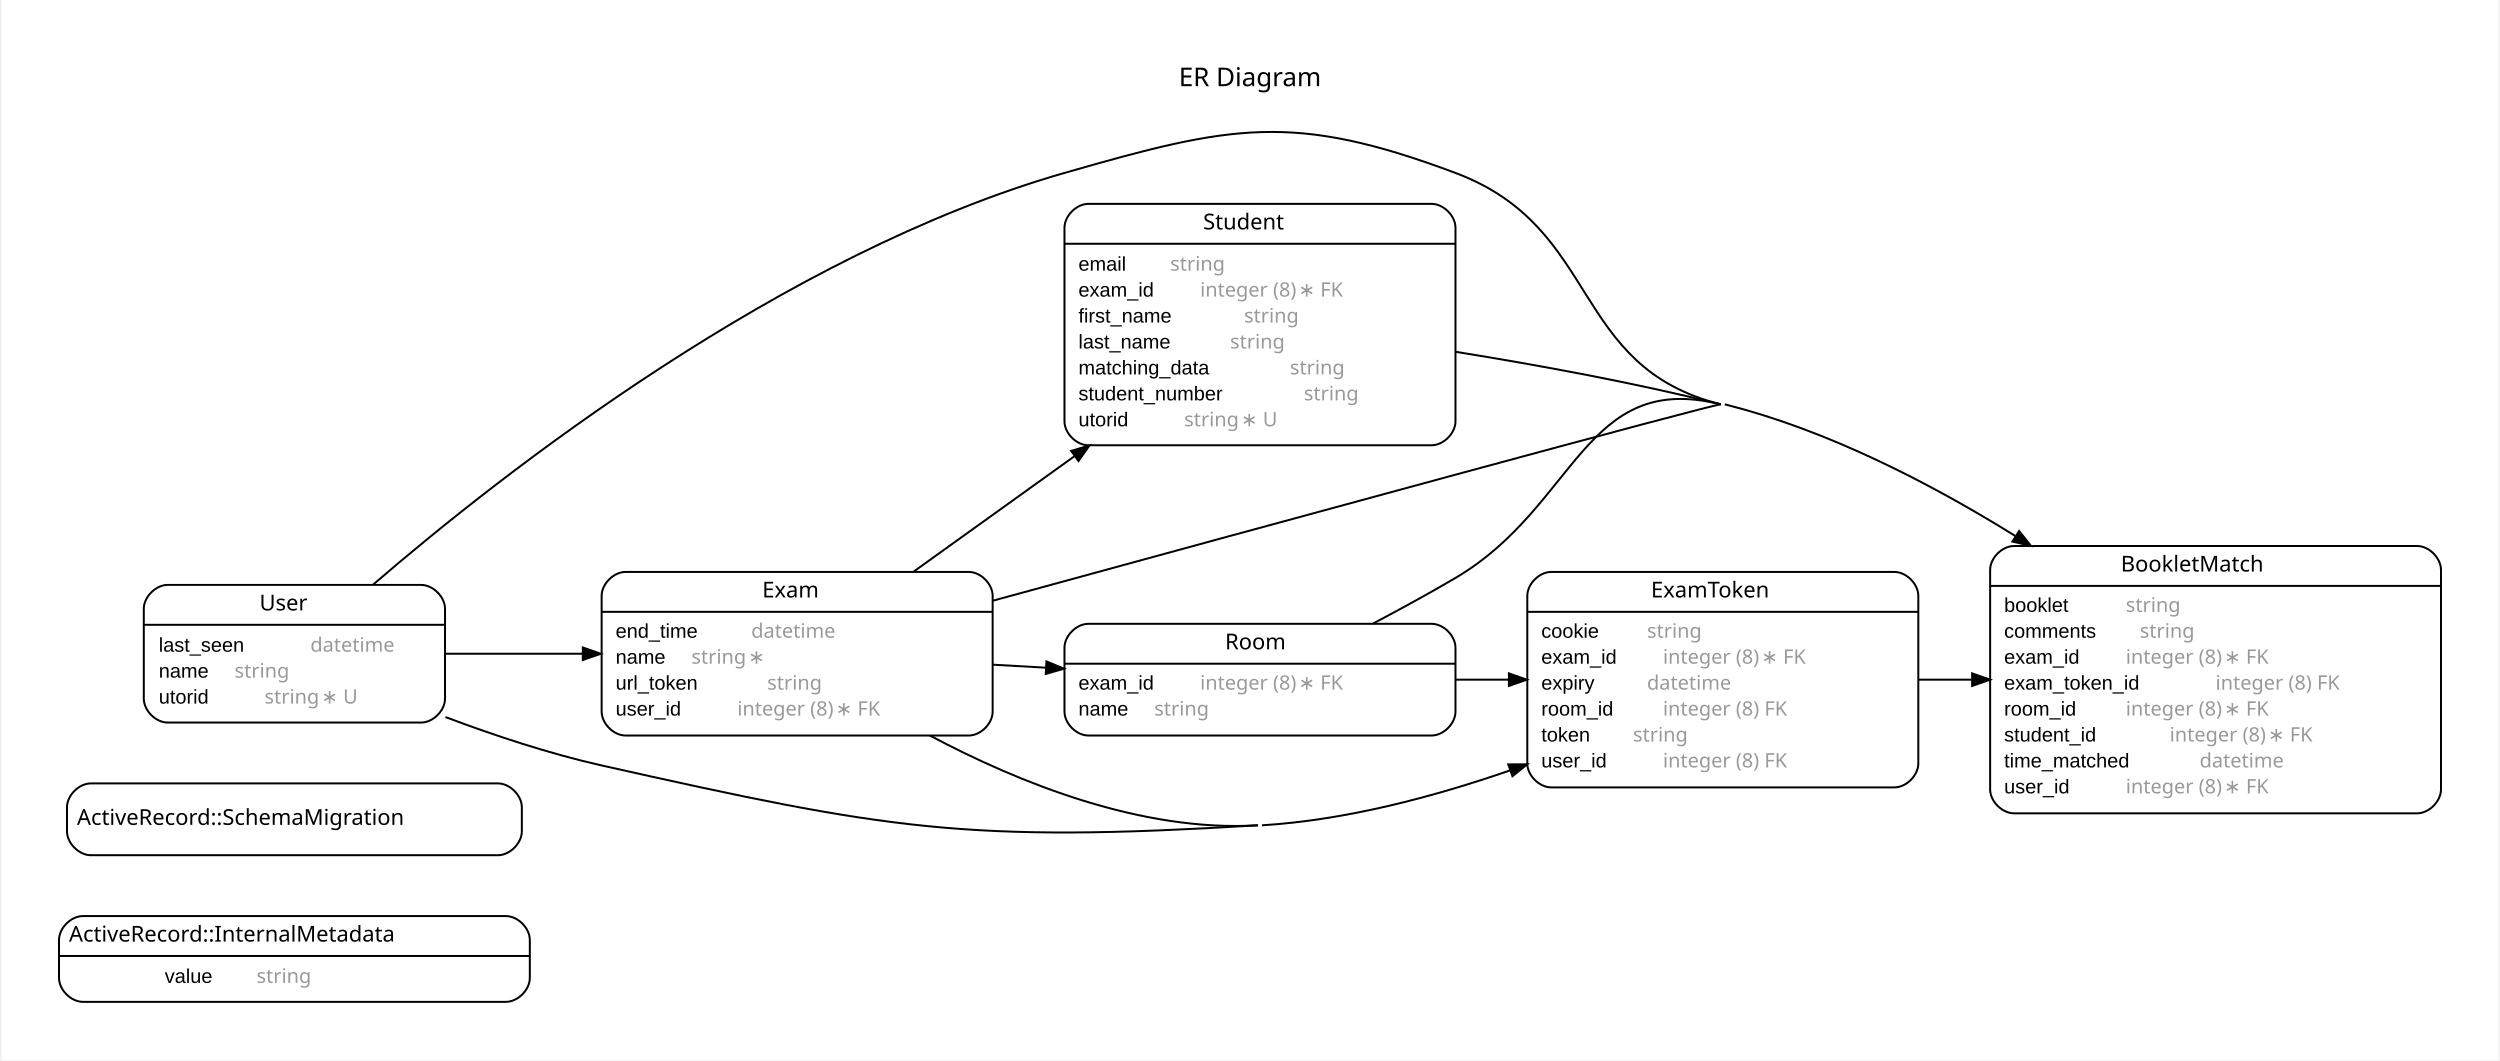
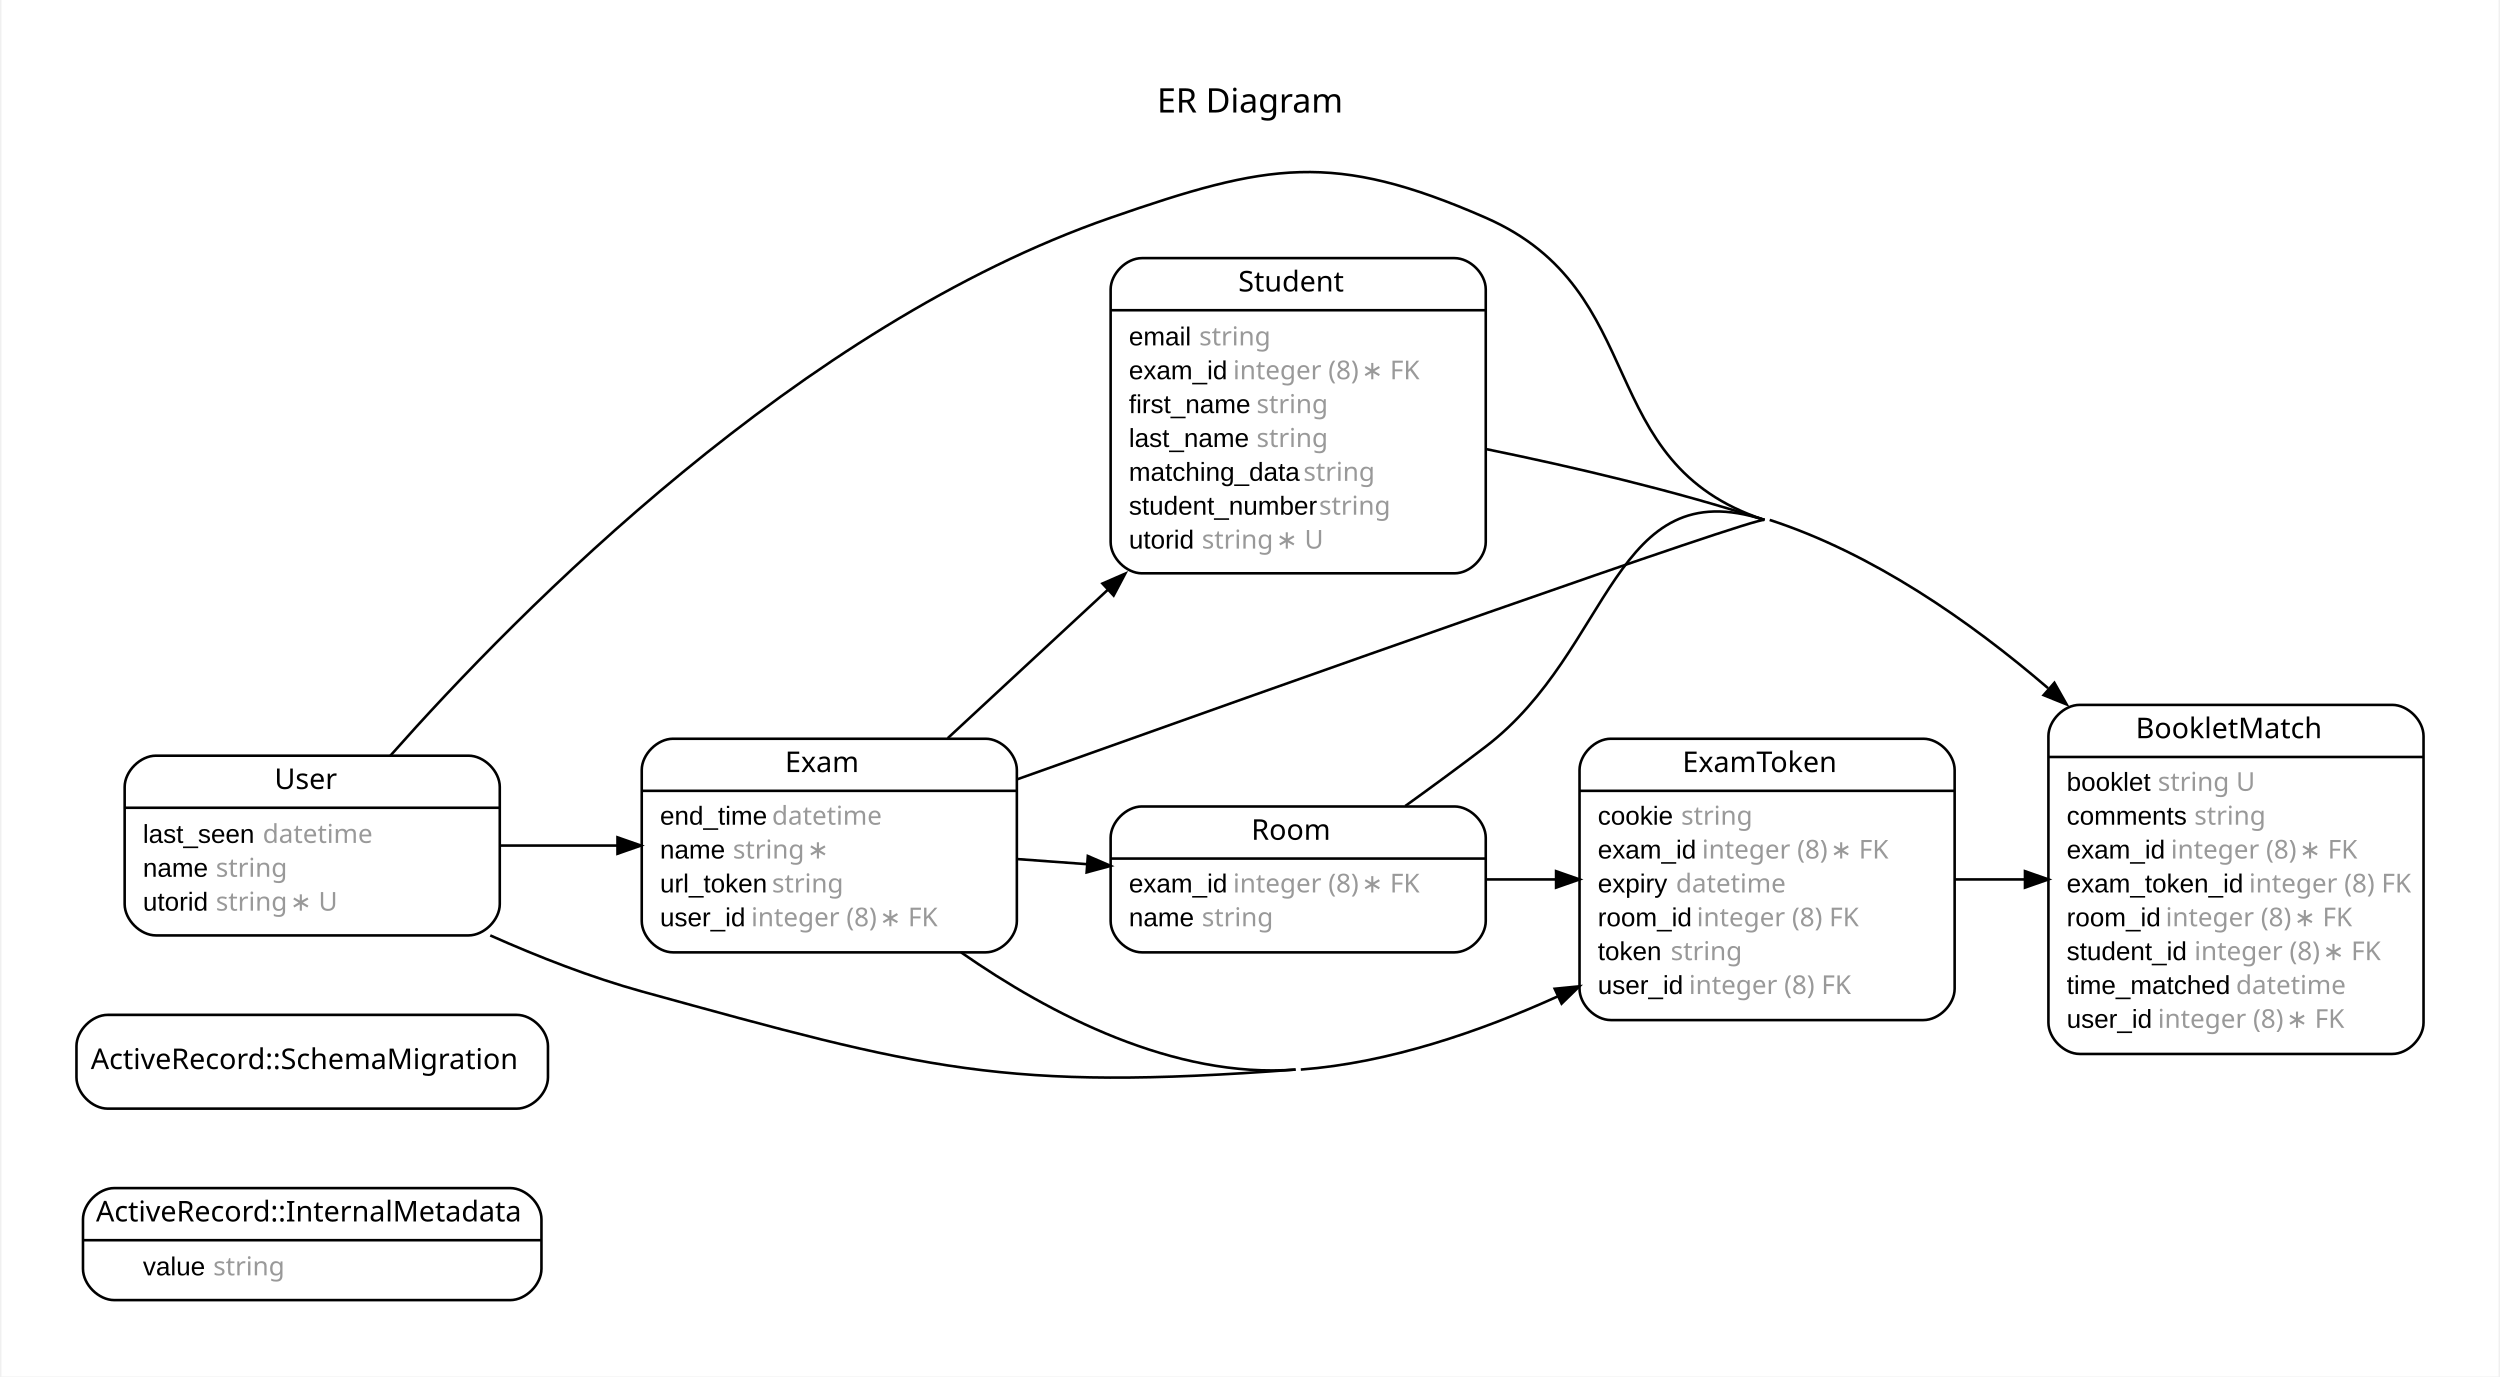
- <svg xmlns="http://www.w3.org/2000/svg" width="1252pt" height="531pt" viewBox="0.00 0.00 1251.60 531.49">
-   <g id="graph0" class="graph" transform="scale(1 1) rotate(0) translate(28.8 502.69)">
-     <polygon fill="white" stroke="transparent" points="-28.8,28.8 -28.8,-502.69 1222.8,-502.69 1222.8,28.8 -28.8,28.8" />
-     <text text-anchor="middle" x="597" y="-459.49" font-family="Arial Bold" font-size="13.00">ER Diagram</text>
+ <svg xmlns="http://www.w3.org/2000/svg" width="959pt" height="528pt" viewBox="0.00 0.00 958.60 528.39">
+   <g id="graph0" class="graph" transform="scale(1 1) rotate(0) translate(28.8 499.59)">
+     <polygon fill="white" stroke="transparent" points="-28.8,28.8 -28.8,-499.59 929.8,-499.59 929.8,28.8 -28.8,28.8" />
+     <text text-anchor="middle" x="450.5" y="-456.39" font-family="Arial Bold" font-size="13.00">ER Diagram</text>
    <g id="node1" class="node">
-       <path fill="none" stroke="black" d="M12,-0.5C12,-0.5 224,-0.5 224,-0.5 230,-0.5 236,-6.5 236,-12.5 236,-12.5 236,-31.5 236,-31.5 236,-37.5 230,-43.5 224,-43.5 224,-43.5 12,-43.5 12,-43.5 6,-43.5 0,-37.5 0,-31.5 0,-31.5 0,-12.5 0,-12.5 0,-6.5 6,-0.5 12,-0.5" />
-       <text text-anchor="start" x="5" y="-30.7" font-family="Arial Bold" font-size="11.00">ActiveRecord::InternalMetadata</text>
-       <polyline fill="none" stroke="black" points="0,-23.5 236,-23.5 " />
-       <text text-anchor="start" x="53" y="-10" font-family="Arial" font-size="10.00">value </text>
-       <text text-anchor="start" x="99" y="-10" font-family="Arial Italic" font-size="10.00" fill="#999999">string</text>
+       <path fill="none" stroke="black" d="M14.5,-0.5C14.5,-0.5 166.5,-0.5 166.5,-0.5 172.5,-0.5 178.5,-6.5 178.5,-12.5 178.5,-12.5 178.5,-31.5 178.5,-31.5 178.5,-37.5 172.5,-43.5 166.5,-43.5 166.5,-43.5 14.5,-43.5 14.5,-43.5 8.5,-43.5 2.5,-37.5 2.5,-31.5 2.5,-31.5 2.5,-12.5 2.5,-12.5 2.5,-6.5 8.5,-0.5 14.5,-0.5" />
+       <text text-anchor="start" x="7.5" y="-30.7" font-family="Arial Bold" font-size="11.00">ActiveRecord::InternalMetadata</text>
+       <polyline fill="none" stroke="black" points="2.5,-23.5 178.5,-23.5 " />
+       <text text-anchor="start" x="25.5" y="-10" font-family="Arial" font-size="10.00">value </text>
+       <text text-anchor="start" x="52.5" y="-10" font-family="Arial Italic" font-size="10.00" fill="#999999">string</text>
    </g>
    <g id="node2" class="node">
-       <path fill="none" stroke="black" d="M16,-74C16,-74 220,-74 220,-74 226,-74 232,-80 232,-86 232,-86 232,-98 232,-98 232,-104 226,-110 220,-110 220,-110 16,-110 16,-110 10,-110 4,-104 4,-98 4,-98 4,-86 4,-86 4,-80 10,-74 16,-74" />
-       <text text-anchor="start" x="9" y="-89.2" font-family="Arial Bold" font-size="11.00">ActiveRecord::SchemaMigration</text>
+       <path fill="none" stroke="black" d="M12,-74C12,-74 169,-74 169,-74 175,-74 181,-80 181,-86 181,-86 181,-98 181,-98 181,-104 175,-110 169,-110 169,-110 12,-110 12,-110 6,-110 0,-104 0,-98 0,-98 0,-86 0,-86 0,-80 6,-74 12,-74" />
+       <text text-anchor="start" x="5.5" y="-89.2" font-family="Arial Bold" font-size="11.00">ActiveRecord::SchemaMigration</text>
    </g>
    <g id="node3" class="node">
-       <path fill="none" stroke="black" d="M980,-95C980,-95 1182,-95 1182,-95 1188,-95 1194,-101 1194,-107 1194,-107 1194,-217 1194,-217 1194,-223 1188,-229 1182,-229 1182,-229 980,-229 980,-229 974,-229 968,-223 968,-217 968,-217 968,-107 968,-107 968,-101 974,-95 980,-95" />
-       <text text-anchor="start" x="1033.5" y="-216.2" font-family="Arial Bold" font-size="11.00">BookletMatch</text>
-       <polyline fill="none" stroke="black" points="968,-209 1194,-209 " />
-       <text text-anchor="start" x="975" y="-196" font-family="Arial" font-size="10.00">booklet </text>
-       <text text-anchor="start" x="1036" y="-196" font-family="Arial Italic" font-size="10.00" fill="#999999">string</text>
-       <text text-anchor="start" x="975" y="-183" font-family="Arial" font-size="10.00">comments </text>
-       <text text-anchor="start" x="1043" y="-183" font-family="Arial Italic" font-size="10.00" fill="#999999">string</text>
-       <text text-anchor="start" x="975" y="-170" font-family="Arial" font-size="10.00">exam_id </text>
-       <text text-anchor="start" x="1036" y="-170" font-family="Arial Italic" font-size="10.00" fill="#999999">integer (8) ∗ FK</text>
-       <text text-anchor="start" x="975" y="-157" font-family="Arial" font-size="10.00">exam_token_id </text>
-       <text text-anchor="start" x="1081" y="-157" font-family="Arial Italic" font-size="10.00" fill="#999999">integer (8) FK</text>
-       <text text-anchor="start" x="975" y="-144" font-family="Arial" font-size="10.00">room_id </text>
-       <text text-anchor="start" x="1036" y="-144" font-family="Arial Italic" font-size="10.00" fill="#999999">integer (8) ∗ FK</text>
-       <text text-anchor="start" x="975" y="-131" font-family="Arial" font-size="10.00">student_id </text>
-       <text text-anchor="start" x="1058" y="-131" font-family="Arial Italic" font-size="10.00" fill="#999999">integer (8) ∗ FK</text>
-       <text text-anchor="start" x="975" y="-118" font-family="Arial" font-size="10.00">time_matched </text>
-       <text text-anchor="start" x="1073" y="-118" font-family="Arial Italic" font-size="10.00" fill="#999999">datetime</text>
-       <text text-anchor="start" x="975" y="-105" font-family="Arial" font-size="10.00">user_id </text>
-       <text text-anchor="start" x="1036" y="-105" font-family="Arial Italic" font-size="10.00" fill="#999999">integer (8) ∗ FK</text>
+       <path fill="none" stroke="black" d="M769,-95C769,-95 889,-95 889,-95 895,-95 901,-101 901,-107 901,-107 901,-217 901,-217 901,-223 895,-229 889,-229 889,-229 769,-229 769,-229 763,-229 757,-223 757,-217 757,-217 757,-107 757,-107 757,-101 763,-95 769,-95" />
+       <text text-anchor="start" x="790.5" y="-216.2" font-family="Arial Bold" font-size="11.00">BookletMatch</text>
+       <polyline fill="none" stroke="black" points="757,-209 901,-209 " />
+       <text text-anchor="start" x="764" y="-196" font-family="Arial" font-size="10.00">booklet </text>
+       <text text-anchor="start" x="799" y="-196" font-family="Arial Italic" font-size="10.00" fill="#999999">string U</text>
+       <text text-anchor="start" x="764" y="-183" font-family="Arial" font-size="10.00">comments </text>
+       <text text-anchor="start" x="813" y="-183" font-family="Arial Italic" font-size="10.00" fill="#999999">string</text>
+       <text text-anchor="start" x="764" y="-170" font-family="Arial" font-size="10.00">exam_id </text>
+       <text text-anchor="start" x="804" y="-170" font-family="Arial Italic" font-size="10.00" fill="#999999">integer (8) ∗ FK</text>
+       <text text-anchor="start" x="764" y="-157" font-family="Arial" font-size="10.00">exam_token_id </text>
+       <text text-anchor="start" x="834" y="-157" font-family="Arial Italic" font-size="10.00" fill="#999999">integer (8) FK</text>
+       <text text-anchor="start" x="764" y="-144" font-family="Arial" font-size="10.00">room_id </text>
+       <text text-anchor="start" x="802" y="-144" font-family="Arial Italic" font-size="10.00" fill="#999999">integer (8) ∗ FK</text>
+       <text text-anchor="start" x="764" y="-131" font-family="Arial" font-size="10.00">student_id </text>
+       <text text-anchor="start" x="813" y="-131" font-family="Arial Italic" font-size="10.00" fill="#999999">integer (8) ∗ FK</text>
+       <text text-anchor="start" x="764" y="-118" font-family="Arial" font-size="10.00">time_matched </text>
+       <text text-anchor="start" x="829" y="-118" font-family="Arial Italic" font-size="10.00" fill="#999999">datetime</text>
+       <text text-anchor="start" x="764" y="-105" font-family="Arial" font-size="10.00">user_id </text>
+       <text text-anchor="start" x="799" y="-105" font-family="Arial Italic" font-size="10.00" fill="#999999">integer (8) ∗ FK</text>
    </g>
    <g id="node4" class="node">
-       <path fill="none" stroke="black" d="M284,-134C284,-134 456,-134 456,-134 462,-134 468,-140 468,-146 468,-146 468,-204 468,-204 468,-210 462,-216 456,-216 456,-216 284,-216 284,-216 278,-216 272,-210 272,-204 272,-204 272,-146 272,-146 272,-140 278,-134 284,-134" />
-       <text text-anchor="start" x="352.5" y="-203.2" font-family="Arial Bold" font-size="11.00">Exam</text>
-       <polyline fill="none" stroke="black" points="272,-196 468,-196 " />
-       <text text-anchor="start" x="279" y="-183" font-family="Arial" font-size="10.00">end_time </text>
-       <text text-anchor="start" x="347" y="-183" font-family="Arial Italic" font-size="10.00" fill="#999999">datetime</text>
-       <text text-anchor="start" x="279" y="-170" font-family="Arial" font-size="10.00">name </text>
-       <text text-anchor="start" x="317" y="-170" font-family="Arial Italic" font-size="10.00" fill="#999999">string ∗</text>
-       <text text-anchor="start" x="279" y="-157" font-family="Arial" font-size="10.00">url_token </text>
-       <text text-anchor="start" x="355" y="-157" font-family="Arial Italic" font-size="10.00" fill="#999999">string</text>
-       <text text-anchor="start" x="279" y="-144" font-family="Arial" font-size="10.00">user_id </text>
-       <text text-anchor="start" x="340" y="-144" font-family="Arial Italic" font-size="10.00" fill="#999999">integer (8) ∗ FK</text>
+       <path fill="none" stroke="black" d="M229,-134C229,-134 349,-134 349,-134 355,-134 361,-140 361,-146 361,-146 361,-204 361,-204 361,-210 355,-216 349,-216 349,-216 229,-216 229,-216 223,-216 217,-210 217,-204 217,-204 217,-146 217,-146 217,-140 223,-134 229,-134" />
+       <text text-anchor="start" x="272" y="-203.2" font-family="Arial Bold" font-size="11.00">Exam</text>
+       <polyline fill="none" stroke="black" points="217,-196 361,-196 " />
+       <text text-anchor="start" x="224" y="-183" font-family="Arial" font-size="10.00">end_time </text>
+       <text text-anchor="start" x="267" y="-183" font-family="Arial Italic" font-size="10.00" fill="#999999">datetime</text>
+       <text text-anchor="start" x="224" y="-170" font-family="Arial" font-size="10.00">name </text>
+       <text text-anchor="start" x="252" y="-170" font-family="Arial Italic" font-size="10.00" fill="#999999">string ∗</text>
+       <text text-anchor="start" x="224" y="-157" font-family="Arial" font-size="10.00">url_token </text>
+       <text text-anchor="start" x="267" y="-157" font-family="Arial Italic" font-size="10.00" fill="#999999">string</text>
+       <text text-anchor="start" x="224" y="-144" font-family="Arial" font-size="10.00">user_id </text>
+       <text text-anchor="start" x="259" y="-144" font-family="Arial Italic" font-size="10.00" fill="#999999">integer (8) ∗ FK</text>
    </g>
    <g id="edge4" class="edge">
-       <path fill="none" stroke="black" d="M468.1,-201.58C602.93,-238.45 830.73,-300.57 833,-300" />
+       <path fill="none" stroke="black" d="M361.13,-200.43C464.5,-237.32 644.43,-301.16 648,-300" />
    </g>
    <g id="node5" class="node">
-       <path fill="none" stroke="black" d="M748,-108C748,-108 920,-108 920,-108 926,-108 932,-114 932,-120 932,-120 932,-204 932,-204 932,-210 926,-216 920,-216 920,-216 748,-216 748,-216 742,-216 736,-210 736,-204 736,-204 736,-120 736,-120 736,-114 742,-108 748,-108" />
-       <text text-anchor="start" x="798" y="-203.2" font-family="Arial Bold" font-size="11.00">ExamToken</text>
-       <polyline fill="none" stroke="black" points="736,-196 932,-196 " />
-       <text text-anchor="start" x="743" y="-183" font-family="Arial" font-size="10.00">cookie </text>
-       <text text-anchor="start" x="796" y="-183" font-family="Arial Italic" font-size="10.00" fill="#999999">string</text>
-       <text text-anchor="start" x="743" y="-170" font-family="Arial" font-size="10.00">exam_id </text>
-       <text text-anchor="start" x="804" y="-170" font-family="Arial Italic" font-size="10.00" fill="#999999">integer (8) ∗ FK</text>
-       <text text-anchor="start" x="743" y="-157" font-family="Arial" font-size="10.00">expiry </text>
-       <text text-anchor="start" x="796" y="-157" font-family="Arial Italic" font-size="10.00" fill="#999999">datetime</text>
-       <text text-anchor="start" x="743" y="-144" font-family="Arial" font-size="10.00">room_id </text>
-       <text text-anchor="start" x="804" y="-144" font-family="Arial Italic" font-size="10.00" fill="#999999">integer (8) FK</text>
-       <text text-anchor="start" x="743" y="-131" font-family="Arial" font-size="10.00">token </text>
-       <text text-anchor="start" x="789" y="-131" font-family="Arial Italic" font-size="10.00" fill="#999999">string</text>
-       <text text-anchor="start" x="743" y="-118" font-family="Arial" font-size="10.00">user_id </text>
-       <text text-anchor="start" x="804" y="-118" font-family="Arial Italic" font-size="10.00" fill="#999999">integer (8) FK</text>
+       <path fill="none" stroke="black" d="M589,-108C589,-108 709,-108 709,-108 715,-108 721,-114 721,-120 721,-120 721,-204 721,-204 721,-210 715,-216 709,-216 709,-216 589,-216 589,-216 583,-216 577,-210 577,-204 577,-204 577,-120 577,-120 577,-114 583,-108 589,-108" />
+       <text text-anchor="start" x="616.5" y="-203.2" font-family="Arial Bold" font-size="11.00">ExamToken</text>
+       <polyline fill="none" stroke="black" points="577,-196 721,-196 " />
+       <text text-anchor="start" x="584" y="-183" font-family="Arial" font-size="10.00">cookie </text>
+       <text text-anchor="start" x="616" y="-183" font-family="Arial Italic" font-size="10.00" fill="#999999">string</text>
+       <text text-anchor="start" x="584" y="-170" font-family="Arial" font-size="10.00">exam_id </text>
+       <text text-anchor="start" x="624" y="-170" font-family="Arial Italic" font-size="10.00" fill="#999999">integer (8) ∗ FK</text>
+       <text text-anchor="start" x="584" y="-157" font-family="Arial" font-size="10.00">expiry </text>
+       <text text-anchor="start" x="614" y="-157" font-family="Arial Italic" font-size="10.00" fill="#999999">datetime</text>
+       <text text-anchor="start" x="584" y="-144" font-family="Arial" font-size="10.00">room_id </text>
+       <text text-anchor="start" x="622" y="-144" font-family="Arial Italic" font-size="10.00" fill="#999999">integer (8) FK</text>
+       <text text-anchor="start" x="584" y="-131" font-family="Arial" font-size="10.00">token </text>
+       <text text-anchor="start" x="612" y="-131" font-family="Arial Italic" font-size="10.00" fill="#999999">string</text>
+       <text text-anchor="start" x="584" y="-118" font-family="Arial" font-size="10.00">user_id </text>
+       <text text-anchor="start" x="619" y="-118" font-family="Arial Italic" font-size="10.00" fill="#999999">integer (8) FK</text>
    </g>
    <g id="edge10" class="edge">
-       <path fill="none" stroke="black" d="M436.59,-133.97C481.38,-110.15 542.92,-85.46 601,-89" />
+       <path fill="none" stroke="black" d="M339.61,-133.97C373.78,-110.16 421.29,-85.47 468,-89" />
    </g>
    <g id="node6" class="node">
-       <path fill="none" stroke="black" d="M516,-134C516,-134 688,-134 688,-134 694,-134 700,-140 700,-146 700,-146 700,-178 700,-178 700,-184 694,-190 688,-190 688,-190 516,-190 516,-190 510,-190 504,-184 504,-178 504,-178 504,-146 504,-146 504,-140 510,-134 516,-134" />
-       <text text-anchor="start" x="584.5" y="-177.2" font-family="Arial Bold" font-size="11.00">Room</text>
-       <polyline fill="none" stroke="black" points="504,-170 700,-170 " />
-       <text text-anchor="start" x="511" y="-157" font-family="Arial" font-size="10.00">exam_id </text>
-       <text text-anchor="start" x="572" y="-157" font-family="Arial Italic" font-size="10.00" fill="#999999">integer (8) ∗ FK</text>
-       <text text-anchor="start" x="511" y="-144" font-family="Arial" font-size="10.00">name </text>
-       <text text-anchor="start" x="549" y="-144" font-family="Arial Italic" font-size="10.00" fill="#999999">string</text>
+       <path fill="none" stroke="black" d="M409,-134C409,-134 529,-134 529,-134 535,-134 541,-140 541,-146 541,-146 541,-178 541,-178 541,-184 535,-190 529,-190 529,-190 409,-190 409,-190 403,-190 397,-184 397,-178 397,-178 397,-146 397,-146 397,-140 403,-134 409,-134" />
+       <text text-anchor="start" x="451" y="-177.2" font-family="Arial Bold" font-size="11.00">Room</text>
+       <polyline fill="none" stroke="black" points="397,-170 541,-170 " />
+       <text text-anchor="start" x="404" y="-157" font-family="Arial" font-size="10.00">exam_id </text>
+       <text text-anchor="start" x="444" y="-157" font-family="Arial Italic" font-size="10.00" fill="#999999">integer (8) ∗ FK</text>
+       <text text-anchor="start" x="404" y="-144" font-family="Arial" font-size="10.00">name </text>
+       <text text-anchor="start" x="432" y="-144" font-family="Arial Italic" font-size="10.00" fill="#999999">string</text>
    </g>
    <g id="edge1" class="edge">
-       <path fill="none" stroke="black" d="M468.21,-169.51C476.94,-169.01 485.82,-168.51 494.63,-168.01" />
-       <polygon fill="black" stroke="black" points="494.96,-171.15 503.77,-167.5 494.61,-164.86 494.96,-171.15" />
+       <path fill="none" stroke="black" d="M361.12,-169.81C369.89,-169.17 378.9,-168.51 387.79,-167.86" />
+       <polygon fill="black" stroke="black" points="388.25,-170.98 397,-167.19 387.79,-164.7 388.25,-170.98" />
    </g>
    <g id="node7" class="node">
-       <path fill="none" stroke="black" d="M516,-279.5C516,-279.5 688,-279.5 688,-279.5 694,-279.5 700,-285.5 700,-291.5 700,-291.5 700,-388.5 700,-388.5 700,-394.5 694,-400.5 688,-400.5 688,-400.5 516,-400.5 516,-400.5 510,-400.5 504,-394.5 504,-388.5 504,-388.5 504,-291.5 504,-291.5 504,-285.5 510,-279.5 516,-279.5" />
-       <text text-anchor="start" x="573.5" y="-387.7" font-family="Arial Bold" font-size="11.00">Student</text>
-       <polyline fill="none" stroke="black" points="504,-380.5 700,-380.5 " />
-       <text text-anchor="start" x="511" y="-367" font-family="Arial" font-size="10.00">email </text>
-       <text text-anchor="start" x="557" y="-367" font-family="Arial Italic" font-size="10.00" fill="#999999">string</text>
-       <text text-anchor="start" x="511" y="-354" font-family="Arial" font-size="10.00">exam_id </text>
-       <text text-anchor="start" x="572" y="-354" font-family="Arial Italic" font-size="10.00" fill="#999999">integer (8) ∗ FK</text>
-       <text text-anchor="start" x="511" y="-341" font-family="Arial" font-size="10.00">first_name </text>
-       <text text-anchor="start" x="594" y="-341" font-family="Arial Italic" font-size="10.00" fill="#999999">string</text>
-       <text text-anchor="start" x="511" y="-328" font-family="Arial" font-size="10.00">last_name </text>
-       <text text-anchor="start" x="587" y="-328" font-family="Arial Italic" font-size="10.00" fill="#999999">string</text>
-       <text text-anchor="start" x="511" y="-315" font-family="Arial" font-size="10.00">matching_data </text>
-       <text text-anchor="start" x="617" y="-315" font-family="Arial Italic" font-size="10.00" fill="#999999">string</text>
-       <text text-anchor="start" x="511" y="-302" font-family="Arial" font-size="10.00">student_number </text>
-       <text text-anchor="start" x="624" y="-302" font-family="Arial Italic" font-size="10.00" fill="#999999">string</text>
-       <text text-anchor="start" x="511" y="-289" font-family="Arial" font-size="10.00">utorid </text>
-       <text text-anchor="start" x="564" y="-289" font-family="Arial Italic" font-size="10.00" fill="#999999">string ∗ U</text>
+       <path fill="none" stroke="black" d="M409,-279.5C409,-279.5 529,-279.5 529,-279.5 535,-279.5 541,-285.5 541,-291.5 541,-291.5 541,-388.5 541,-388.5 541,-394.5 535,-400.5 529,-400.5 529,-400.5 409,-400.5 409,-400.5 403,-400.5 397,-394.5 397,-388.5 397,-388.5 397,-291.5 397,-291.5 397,-285.5 403,-279.5 409,-279.5" />
+       <text text-anchor="start" x="446" y="-387.7" font-family="Arial Bold" font-size="11.00">Student</text>
+       <polyline fill="none" stroke="black" points="397,-380.5 541,-380.5 " />
+       <text text-anchor="start" x="404" y="-367" font-family="Arial" font-size="10.00">email </text>
+       <text text-anchor="start" x="431" y="-367" font-family="Arial Italic" font-size="10.00" fill="#999999">string</text>
+       <text text-anchor="start" x="404" y="-354" font-family="Arial" font-size="10.00">exam_id </text>
+       <text text-anchor="start" x="444" y="-354" font-family="Arial Italic" font-size="10.00" fill="#999999">integer (8) ∗ FK</text>
+       <text text-anchor="start" x="404" y="-341" font-family="Arial" font-size="10.00">first_name </text>
+       <text text-anchor="start" x="453" y="-341" font-family="Arial Italic" font-size="10.00" fill="#999999">string</text>
+       <text text-anchor="start" x="404" y="-328" font-family="Arial" font-size="10.00">last_name </text>
+       <text text-anchor="start" x="453" y="-328" font-family="Arial Italic" font-size="10.00" fill="#999999">string</text>
+       <text text-anchor="start" x="404" y="-315" font-family="Arial" font-size="10.00">matching_data </text>
+       <text text-anchor="start" x="471" y="-315" font-family="Arial Italic" font-size="10.00" fill="#999999">string</text>
+       <text text-anchor="start" x="404" y="-302" font-family="Arial" font-size="10.00">student_number </text>
+       <text text-anchor="start" x="477" y="-302" font-family="Arial Italic" font-size="10.00" fill="#999999">string</text>
+       <text text-anchor="start" x="404" y="-289" font-family="Arial" font-size="10.00">utorid </text>
+       <text text-anchor="start" x="432" y="-289" font-family="Arial Italic" font-size="10.00" fill="#999999">string ∗ U</text>
    </g>
    <g id="edge8" class="edge">
-       <path fill="none" stroke="black" d="M428.45,-216.21C452.77,-233.66 481.72,-254.43 508.9,-273.93" />
-       <polygon fill="black" stroke="black" points="507.36,-276.7 516.51,-279.39 511.03,-271.58 507.36,-276.7" />
+       <path fill="none" stroke="black" d="M334.46,-216.21C353.04,-233.44 375.12,-253.9 395.91,-273.18" />
+       <polygon fill="black" stroke="black" points="393.87,-275.58 402.61,-279.39 398.15,-270.96 393.87,-275.58" />
    </g>
    <g id="edge7" class="edge">
-       <path fill="none" stroke="black" d="M932.18,-162C940.91,-162 949.81,-162 958.71,-162" />
-       <polygon fill="black" stroke="black" points="958.97,-165.15 967.97,-162 958.97,-158.85 958.97,-165.15" />
+       <path fill="none" stroke="black" d="M721.12,-162C729.89,-162 738.9,-162 747.79,-162" />
+       <polygon fill="black" stroke="black" points="748,-165.15 757,-162 748,-158.85 748,-165.15" />
    </g>
    <g id="edge6" class="edge">
-       <path fill="none" stroke="black" d="M658.64,-190.1C672.31,-197.31 686.8,-205.24 700,-213 760.88,-248.81 764.48,-317.14 833,-300" />
-       <path fill="none" stroke="black" d="M835,-300C886.27,-287.18 938,-260.52 980.62,-234.02" />
-       <polygon fill="black" stroke="black" points="982.53,-236.54 988.47,-229.08 979.17,-231.21 982.53,-236.54" />
+       <path fill="none" stroke="black" d="M510.11,-190.18C520.28,-197.49 531.11,-205.44 541,-213 589.69,-250.23 589.72,-318.96 648,-300" />
+       <path fill="none" stroke="black" d="M650,-300C689.42,-287.18 726.71,-261.31 756.88,-235.4" />
+       <polygon fill="black" stroke="black" points="759.29,-237.48 763.99,-229.18 755.15,-232.73 759.29,-237.48" />
    </g>
    <g id="edge2" class="edge">
-       <path fill="none" stroke="black" d="M700.21,-162C708.94,-162 717.82,-162 726.63,-162" />
-       <polygon fill="black" stroke="black" points="726.77,-165.15 735.77,-162 726.77,-158.85 726.77,-165.15" />
+       <path fill="none" stroke="black" d="M541.12,-162C549.89,-162 558.9,-162 567.79,-162" />
+       <polygon fill="black" stroke="black" points="568,-165.15 577,-162 568,-158.85 568,-165.15" />
    </g>
    <g id="edge3" class="edge">
-       <path fill="none" stroke="black" d="M700.18,-326.32C741.42,-319.68 789.85,-310.79 833,-300" />
+       <path fill="none" stroke="black" d="M541.42,-327.13C574.27,-320.41 613.51,-311.22 648,-300" />
    </g>
    <g id="node8" class="node">
-       <path fill="none" stroke="black" d="M54.5,-140.5C54.5,-140.5 181.5,-140.5 181.5,-140.5 187.5,-140.5 193.5,-146.5 193.5,-152.5 193.5,-152.5 193.5,-197.5 193.5,-197.5 193.5,-203.5 187.5,-209.5 181.5,-209.5 181.5,-209.5 54.5,-209.5 54.5,-209.5 48.5,-209.5 42.5,-203.5 42.5,-197.5 42.5,-197.5 42.5,-152.5 42.5,-152.5 42.5,-146.5 48.5,-140.5 54.5,-140.5" />
-       <text text-anchor="start" x="100.5" y="-196.7" font-family="Arial Bold" font-size="11.00">User</text>
-       <polyline fill="none" stroke="black" points="42.5,-189.5 193.5,-189.5 " />
-       <text text-anchor="start" x="50" y="-176" font-family="Arial" font-size="10.00">last_seen </text>
-       <text text-anchor="start" x="126" y="-176" font-family="Arial Italic" font-size="10.00" fill="#999999">datetime</text>
-       <text text-anchor="start" x="50" y="-163" font-family="Arial" font-size="10.00">name </text>
-       <text text-anchor="start" x="88" y="-163" font-family="Arial Italic" font-size="10.00" fill="#999999">string</text>
-       <text text-anchor="start" x="50" y="-150" font-family="Arial" font-size="10.00">utorid </text>
-       <text text-anchor="start" x="103" y="-150" font-family="Arial Italic" font-size="10.00" fill="#999999">string ∗ U</text>
+       <path fill="none" stroke="black" d="M30.5,-140.5C30.5,-140.5 150.5,-140.5 150.5,-140.5 156.5,-140.5 162.5,-146.5 162.5,-152.5 162.5,-152.5 162.5,-197.5 162.5,-197.5 162.5,-203.5 156.5,-209.5 150.5,-209.5 150.5,-209.5 30.5,-209.5 30.5,-209.5 24.5,-209.5 18.5,-203.5 18.5,-197.5 18.5,-197.5 18.5,-152.5 18.5,-152.5 18.5,-146.5 24.5,-140.5 30.5,-140.5" />
+       <text text-anchor="start" x="76" y="-196.7" font-family="Arial Bold" font-size="11.00">User</text>
+       <polyline fill="none" stroke="black" points="18.5,-189.5 162.5,-189.5 " />
+       <text text-anchor="start" x="25.5" y="-176" font-family="Arial" font-size="10.00">last_seen </text>
+       <text text-anchor="start" x="71.5" y="-176" font-family="Arial Italic" font-size="10.00" fill="#999999">datetime</text>
+       <text text-anchor="start" x="25.5" y="-163" font-family="Arial" font-size="10.00">name </text>
+       <text text-anchor="start" x="53.5" y="-163" font-family="Arial Italic" font-size="10.00" fill="#999999">string</text>
+       <text text-anchor="start" x="25.5" y="-150" font-family="Arial" font-size="10.00">utorid </text>
+       <text text-anchor="start" x="53.5" y="-150" font-family="Arial Italic" font-size="10.00" fill="#999999">string ∗ U</text>
    </g>
    <g id="edge5" class="edge">
-       <path fill="none" stroke="black" d="M157.47,-209.67C222.92,-266.05 362.65,-375.41 504,-416 587.73,-440.04 618.43,-446.57 700,-416 773.45,-388.47 756.94,-319.15 833,-300" />
+       <path fill="none" stroke="black" d="M120.51,-209.51C170.23,-265.67 277.97,-374.7 397,-416 457.46,-436.98 482.38,-441.68 541,-416 605.25,-387.86 581.38,-321.93 648,-300" />
    </g>
    <g id="edge9" class="edge">
-       <path fill="none" stroke="black" d="M193.67,-175C215.26,-175 239.26,-175 262.4,-175" />
-       <polygon fill="black" stroke="black" points="262.56,-178.15 271.56,-175 262.56,-171.85 262.56,-178.15" />
+       <path fill="none" stroke="black" d="M162.72,-175C177.27,-175 192.68,-175 207.53,-175" />
+       <polygon fill="black" stroke="black" points="207.69,-178.15 216.69,-175 207.69,-171.85 207.69,-178.15" />
    </g>
    <g id="edge11" class="edge">
-       <path fill="none" stroke="black" d="M603,-89C644.79,-91.54 689.01,-103.23 727.38,-116.53" />
-       <polygon fill="black" stroke="black" points="726.45,-119.54 735.99,-119.57 728.55,-113.6 726.45,-119.54" />
-       <path fill="none" stroke="black" d="M193.71,-143.25C218.25,-134.02 245.92,-124.86 272,-119 415.26,-86.83 454.44,-80.08 601,-89" />
+       <path fill="none" stroke="black" d="M470,-89C503.79,-91.55 538.76,-103.55 568.66,-117.1" />
+       <polygon fill="black" stroke="black" points="567.47,-120.02 576.95,-120.96 570.12,-114.31 567.47,-120.02" />
+       <path fill="none" stroke="black" d="M158.84,-140.5C177.29,-132.29 197.57,-124.36 217,-119 325.3,-89.11 355.97,-80.54 468,-89" />
    </g>
  </g>
</svg>
